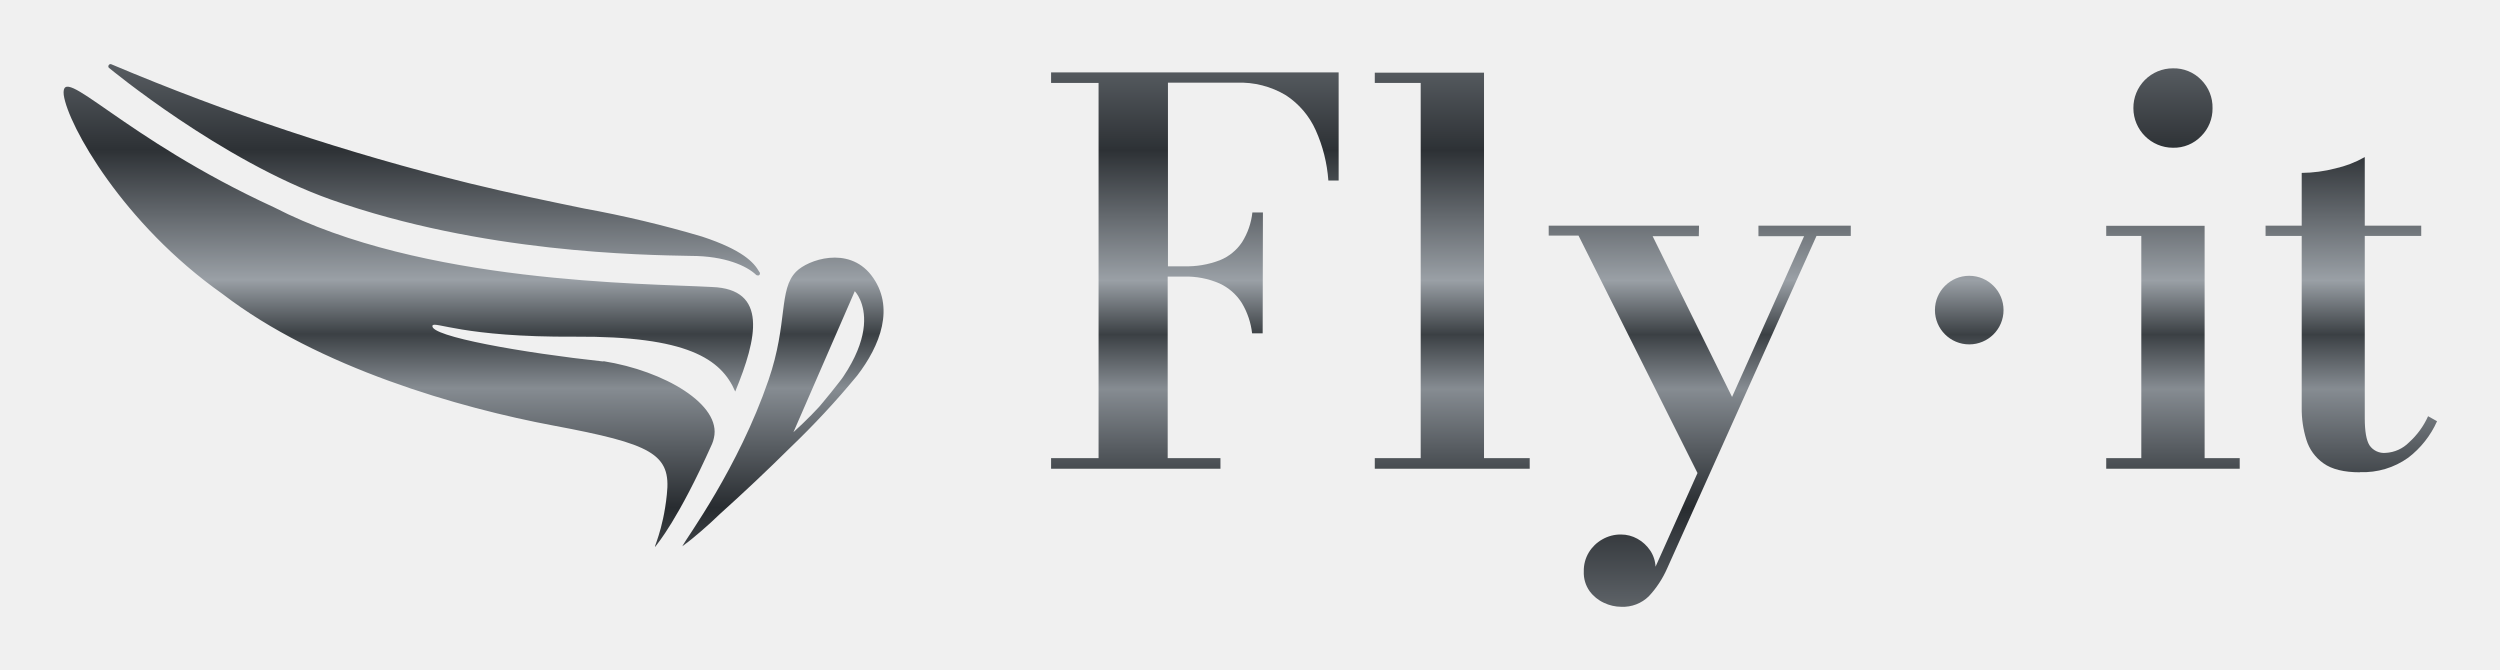
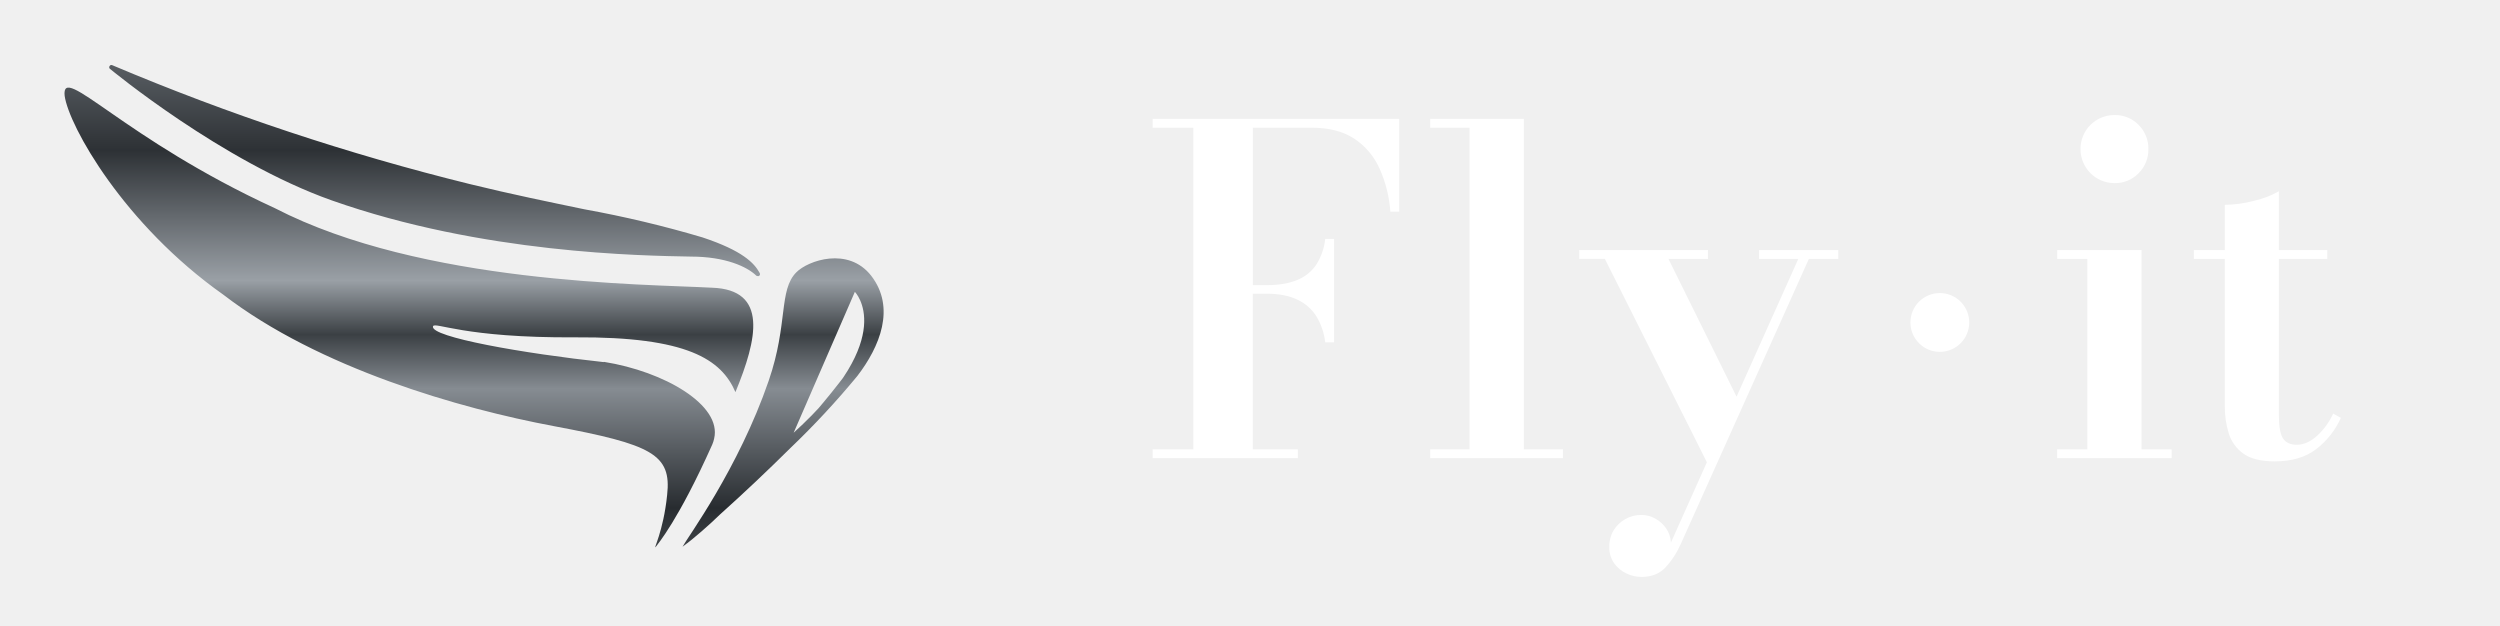
- <svg xmlns="http://www.w3.org/2000/svg" xmlns:xlink="http://www.w3.org/1999/xlink" id="Capa_1" data-name="Capa 1" viewBox="0 0 473.8 126.8">
+ <svg xmlns="http://www.w3.org/2000/svg" id="Capa_1" data-name="Capa 1" viewBox="0 0 1265.98 316.9">
  <defs>
-     <style>.cls-1{fill:url(#Degradado_sin_nombre);}.cls-2{fill:url(#Degradado_sin_nombre_2);}.cls-3{fill:url(#Degradado_sin_nombre_3);}.cls-4{fill:url(#Degradado_sin_nombre_4);}</style>
-     <linearGradient id="Degradado_sin_nombre" x1="39.84" y1="293.79" x2="39.84" y2="230.34" gradientTransform="matrix(1.62, 0, 0, -1.62, 25.23, 487.85)" gradientUnits="userSpaceOnUse">
+     <style>.cls-1{fill:url(#Degradado_sin_nombre);}.cls-2{fill:#fff;}</style>
+     <linearGradient id="Degradado_sin_nombre" x1="234.41" y1="-105.31" x2="234.41" y2="64.05" gradientTransform="translate(-139.69 202.89) scale(1.62)" gradientUnits="userSpaceOnUse">
      <stop offset="0" stop-color="#595e63" />
      <stop offset="0.16" stop-color="#2d3135" />
      <stop offset="0.4" stop-color="#9aa0a6" />
      <stop offset="0.5" stop-color="#3b4044" />
      <stop offset="0.6" stop-color="#868c92" />
      <stop offset="0.82" stop-color="#282c30" />
      <stop offset="1" stop-color="#5d6267" />
    </linearGradient>
-     <linearGradient id="Degradado_sin_nombre_2" x1="90.37" y1="265.92" x2="90.37" y2="163.17" gradientTransform="matrix(1, 0, 0, -1, 184.6, 277.97)" xlink:href="#Degradado_sin_nombre" />
-     <linearGradient id="Degradado_sin_nombre_3" x1="188.59" y1="265.92" x2="188.59" y2="163.17" gradientTransform="matrix(1, 0, 0, -1, 184.6, 277.97)" xlink:href="#Degradado_sin_nombre" />
-     <linearGradient id="Degradado_sin_nombre_4" x1="245.89" y1="265.92" x2="245.89" y2="163.17" gradientTransform="matrix(1, 0, 0, -1, 184.6, 277.97)" xlink:href="#Degradado_sin_nombre" />
  </defs>
-   <path class="cls-1" d="M165.09,52.12c-4.36-5.57-12-2.88-14.19-.65-3.4,3.41-1.52,9.72-5.25,20.56-5.76,16.74-15.51,29.88-16.35,31.5h0a83.76,83.76,0,0,0,7.14-6.17q6.8-6.12,13.3-12.55a158,158,0,0,0,12.71-13.67C166.73,65.61,169.79,58.18,165.09,52.12Zm0,0a8.46,8.46,0,0,0-6.88-3.24,8.42,8.42,0,0,1,4.21,2.76c4.86,5.86,2.09,13.44-2,19a155.6,155.6,0,0,1-12.18,14.22c-4.16,4.44-8.47,8.76-12.86,13-2,1.89-3.94,4-6.09,5.73h0a83.76,83.76,0,0,0,7.14-6.17q6.81-6.12,13.3-12.55a158.55,158.55,0,0,0,12.73-13.7C166.73,65.61,169.79,58.18,165.09,52.12ZM162,55.18s8.47,8.54-11.63,26.73m7.94-30.32c-9.41.34-5,9.52-9.85,19.22m-4.57-19.3h0c-1-1.77-3.14-4.13-10.8-6.66a211.44,211.44,0,0,0-22.37-5.33c-6.47-1.34-13.94-2.87-21.68-4.76A452.58,452.58,0,0,1,21.1,12.18a.38.38,0,0,0-.48.15.39.39,0,0,0,0,.5c.21.18,21.3,17.62,42.11,25,28.63,10.11,58.94,10.49,68.2,10.67,6.48,0,10.61,1.9,12.38,3.6a.34.34,0,0,0,.25.09.3.3,0,0,0,.23,0,.38.38,0,0,0,.21-.5A.28.28,0,0,0,143.9,51.51Zm0,0h0c-1-1.76-3.14-4.13-10.8-6.66a209,209,0,0,0-22.37-5.32c-6.47-1.35-13.94-2.87-21.68-4.77A451.37,451.37,0,0,1,21.1,12.18a.38.38,0,0,0-.48.15.3.3,0,0,0,0,.26C60.22,33.22,76.35,37.43,105.81,42c31.57,4.86,33.48,5.56,37.77,10.05h.21a.39.39,0,0,0,.11-.49Zm-29.54,17c-15.08-1.62-33-4.76-32.39-6.79.31-.95,5.73,2.22,27,2.09S136.66,68,139.34,74.2c4.16-10.06,6.25-19.44-4.44-19.81-12.81-.7-55-.66-82.93-15.08C23.11,26.06,11.39,11.58,12.08,18c.81,5.73,11.23,24.41,30.08,37.7,18.2,14,45,21.63,62.71,24.95,18.63,3.49,22.38,5.34,21.51,13.07-.71,7-2.74,10.51-2.15,9.84.32-.47,4.27-5,10.72-19.43A5.82,5.82,0,0,0,135.3,83C136.79,76.68,125.91,70.28,114.36,68.45Z" />
-   <path class="cls-2" d="M239.3,63.17h-2a14.34,14.34,0,0,0-1.95-5.75,9.9,9.9,0,0,0-4.22-3.7,15.82,15.82,0,0,0-6.78-1.3h-3.05V86.83h10v2H199.2v-2h9V15.72h-9v-2h54.5v20.5h-1.95a28.1,28.1,0,0,0-2.4-9.55,15.46,15.46,0,0,0-5.62-6.6,16.85,16.85,0,0,0-9.38-2.4h-13v34.8h3.05a17.45,17.45,0,0,0,6.78-1.15,9.16,9.16,0,0,0,4.22-3.43,13.22,13.22,0,0,0,1.95-5.62h2Zm21.25-49.4h20.7V86.83h8.66v2H260.55v-2h8.7V15.72h-8.7Zm61.41,31h-8.75l15.05,30.46,13.65-30.46h-8.65V42.77h17.5v1.95h-6.5l-28.3,63a18.82,18.82,0,0,1-3.47,5.28,7,7,0,0,1-5.23,2h0a7.72,7.72,0,0,1-3.27-.75,7,7,0,0,1-2.73-2.22,6,6,0,0,1-1.1-3.73h0a6.67,6.67,0,0,1,.95-3.6,7,7,0,0,1,2.55-2.47,6.92,6.92,0,0,1,3.55-.93h0a6.36,6.36,0,0,1,3.1.8,7,7,0,0,1,2.4,2.18,6,6,0,0,1,1.05,3.12h0l7.95-17.75-22.55-45h-5.65V42.77H322Z" />
-   <circle class="cls-3" cx="373.21" cy="58.77" r="6.5" />
-   <path class="cls-4" d="M411.82,28h0a7.51,7.51,0,0,1-7.5-7.5h0a7.48,7.48,0,0,1,7.5-7.55h0a7.22,7.22,0,0,1,5.35,2.18,7.35,7.35,0,0,1,2.15,5.37h0a7.32,7.32,0,0,1-2.15,5.3A7.16,7.16,0,0,1,411.82,28Zm-12.65,14.8h18.65V86.83h6.65v2h-25.3v-2h6.65V44.72h-6.65Zm48.1,46.71h0q-4.54,0-6.92-1.7a8.5,8.5,0,0,1-3.25-4.48,19.54,19.54,0,0,1-.88-6h0V44.72h-6.85V42.77h6.85v-10a26.46,26.46,0,0,0,6.38-.85,20.24,20.24,0,0,0,5.57-2.15h0v13h10.7v1.95h-10.7V79.23q0,3.75.9,5.17a3.33,3.33,0,0,0,3.05,1.43h0a6.71,6.71,0,0,0,4.45-2,14.86,14.86,0,0,0,3.6-4.95h0l1.7.95a17.86,17.86,0,0,1-5.47,6.92A14.71,14.71,0,0,1,447.27,89.48Z" />
+   <path class="cls-1" d="M441.15,139.62c-11.64-14.87-32-7.69-37.87-1.74-9.08,9.1-4.06,26-14,54.88-15.37,44.68-41.4,79.75-43.64,84.08h0a224.57,224.57,0,0,0,19.06-16.47q18.15-16.34,35.5-33.5a419.43,419.43,0,0,0,33.92-36.49C445.53,175.62,453.7,155.79,441.15,139.62Zm0,0A22.56,22.56,0,0,0,422.79,131,22.38,22.38,0,0,1,434,138.34c13,15.64,5.58,35.87-5.33,50.71A416.76,416.76,0,0,1,396.18,227c-11.11,11.86-22.61,23.39-34.33,34.7-5.34,5.05-10.52,10.68-16.25,15.3h0a224.44,224.44,0,0,0,19-16.47q18.18-16.33,35.5-33.5a422.67,422.67,0,0,0,34-36.57C445.53,175.62,453.7,155.79,441.15,139.62Zm-8.25,8.16s22.61,22.8-31,71.35m21.19-80.93c-25.11.91-13.34,25.41-26.29,51.3M384.56,138h0c-2.66-4.73-8.38-11-28.82-17.78A563.21,563.21,0,0,0,296,106c-17.27-3.58-37.21-7.67-57.87-12.71A1207.78,1207.78,0,0,1,56.82,33a1,1,0,0,0-1.28.4,1.06,1.06,0,0,0,0,1.34c.56.48,56.85,47,112.4,66.72,76.41,27,157.32,28,182,28.48,17.3,0,28.32,5.08,33,9.61a.86.86,0,0,0,.66.24.83.83,0,0,0,.62,0,1,1,0,0,0,.57-1.31v0a.75.75,0,0,0-.27-.48Zm0,0h0c-2.66-4.7-8.38-11-28.82-17.78A560.68,560.68,0,0,0,296,106c-17.27-3.6-37.21-7.66-57.87-12.73A1205.15,1205.15,0,0,1,56.82,33a1,1,0,0,0-1.28.4.76.76,0,0,0,0,.69c105.7,55.07,148.75,66.31,227.38,78.5,84.27,13,89.37,14.85,100.82,26.83h.56a1.05,1.05,0,0,0,.29-1.31Zm-78.84,45.37c-40.25-4.32-88.08-12.7-86.46-18.12.83-2.54,15.3,5.93,72.07,5.58s73.94,11.18,81.09,27.73c11.1-26.85,16.68-51.89-11.85-52.87-34.19-1.87-146.8-1.77-221.35-40.26-77-35.36-108.32-74-106.48-56.88,2.17,15.3,30,65.16,80.29,100.63,48.58,37.37,120.11,57.74,167.38,66.6,49.73,9.31,59.74,14.25,57.42,34.88-1.9,18.69-7.32,28.06-5.74,26.27.85-1.26,11.4-13.35,28.61-51.86a15.31,15.31,0,0,0,.94-3c4-16.87-25.07-33.95-55.9-38.84Z" />
+   <path class="cls-2" d="M675.55,173.37h-4.46a32.9,32.9,0,0,0-4.47-13.17,22.59,22.59,0,0,0-9.67-8.47q-6.26-3-15.53-3h-7v78.8h22.8V232H583.69v-4.47h20.62V64.67H583.69V60.2H708.54v47h-4.47a64.43,64.43,0,0,0-5.49-21.88A35.38,35.38,0,0,0,685.7,70.17q-8.43-5.51-21.49-5.5H634.43v79.72h7q9.27,0,15.53-2.63a21.1,21.1,0,0,0,9.67-7.86A30.43,30.43,0,0,0,671.09,121h4.46ZM724.23,60.2h47.43V227.55h19.81V232H724.23v-4.47h19.94V64.67H724.23ZM864.9,131.11h-20l34.48,69.76,31.27-69.76H890.78v-4.47h40.1v4.47H916L851.15,275.43a43.05,43.05,0,0,1-7.95,12.1q-4.53,4.64-12,4.63h0a17.6,17.6,0,0,1-7.49-1.72,16.13,16.13,0,0,1-6.25-5.09,13.91,13.91,0,0,1-2.52-8.54h0a15.49,15.49,0,0,1,2.17-8.25A16.25,16.25,0,0,1,823,262.9a15.93,15.93,0,0,1,8.14-2.13h0a14.4,14.4,0,0,1,7.1,1.84,15.93,15.93,0,0,1,5.5,5,13.61,13.61,0,0,1,2.4,7.15h0l18.21-40.67-51.66-103H799.72v-4.47H864.9Z" />
+   <circle class="cls-2" cx="982.31" cy="163.29" r="14.89" />
+   <path class="cls-2" d="M1070.74,92.73h0a17.21,17.21,0,0,1-17.19-17.18h0a17.12,17.12,0,0,1,17.19-17.29h0a16.5,16.5,0,0,1,12.25,5,16.75,16.75,0,0,1,4.93,12.3h0A16.71,16.71,0,0,1,1083,87.69,16.43,16.43,0,0,1,1070.74,92.73Zm-29,33.91h42.72V227.55h15.24V232h-58v-4.47H1057V131.11h-15.23Zm110.19,107h0q-10.42,0-15.85-3.9a19.45,19.45,0,0,1-7.45-10.26,45.06,45.06,0,0,1-2-13.68h0V131.11h-15.69v-4.47h15.69V103.73a60.93,60.93,0,0,0,14.62-2A46.38,46.38,0,0,0,1154,96.86h0v29.78h24.51v4.47H1154v79q0,8.6,2.06,11.85t7,3.27h0q5.16,0,10.19-4.46a34.33,34.33,0,0,0,8.25-11.34h0l3.9,2.17a41,41,0,0,1-12.53,15.86Q1164.77,233.63,1152,233.63Z" />
</svg>
